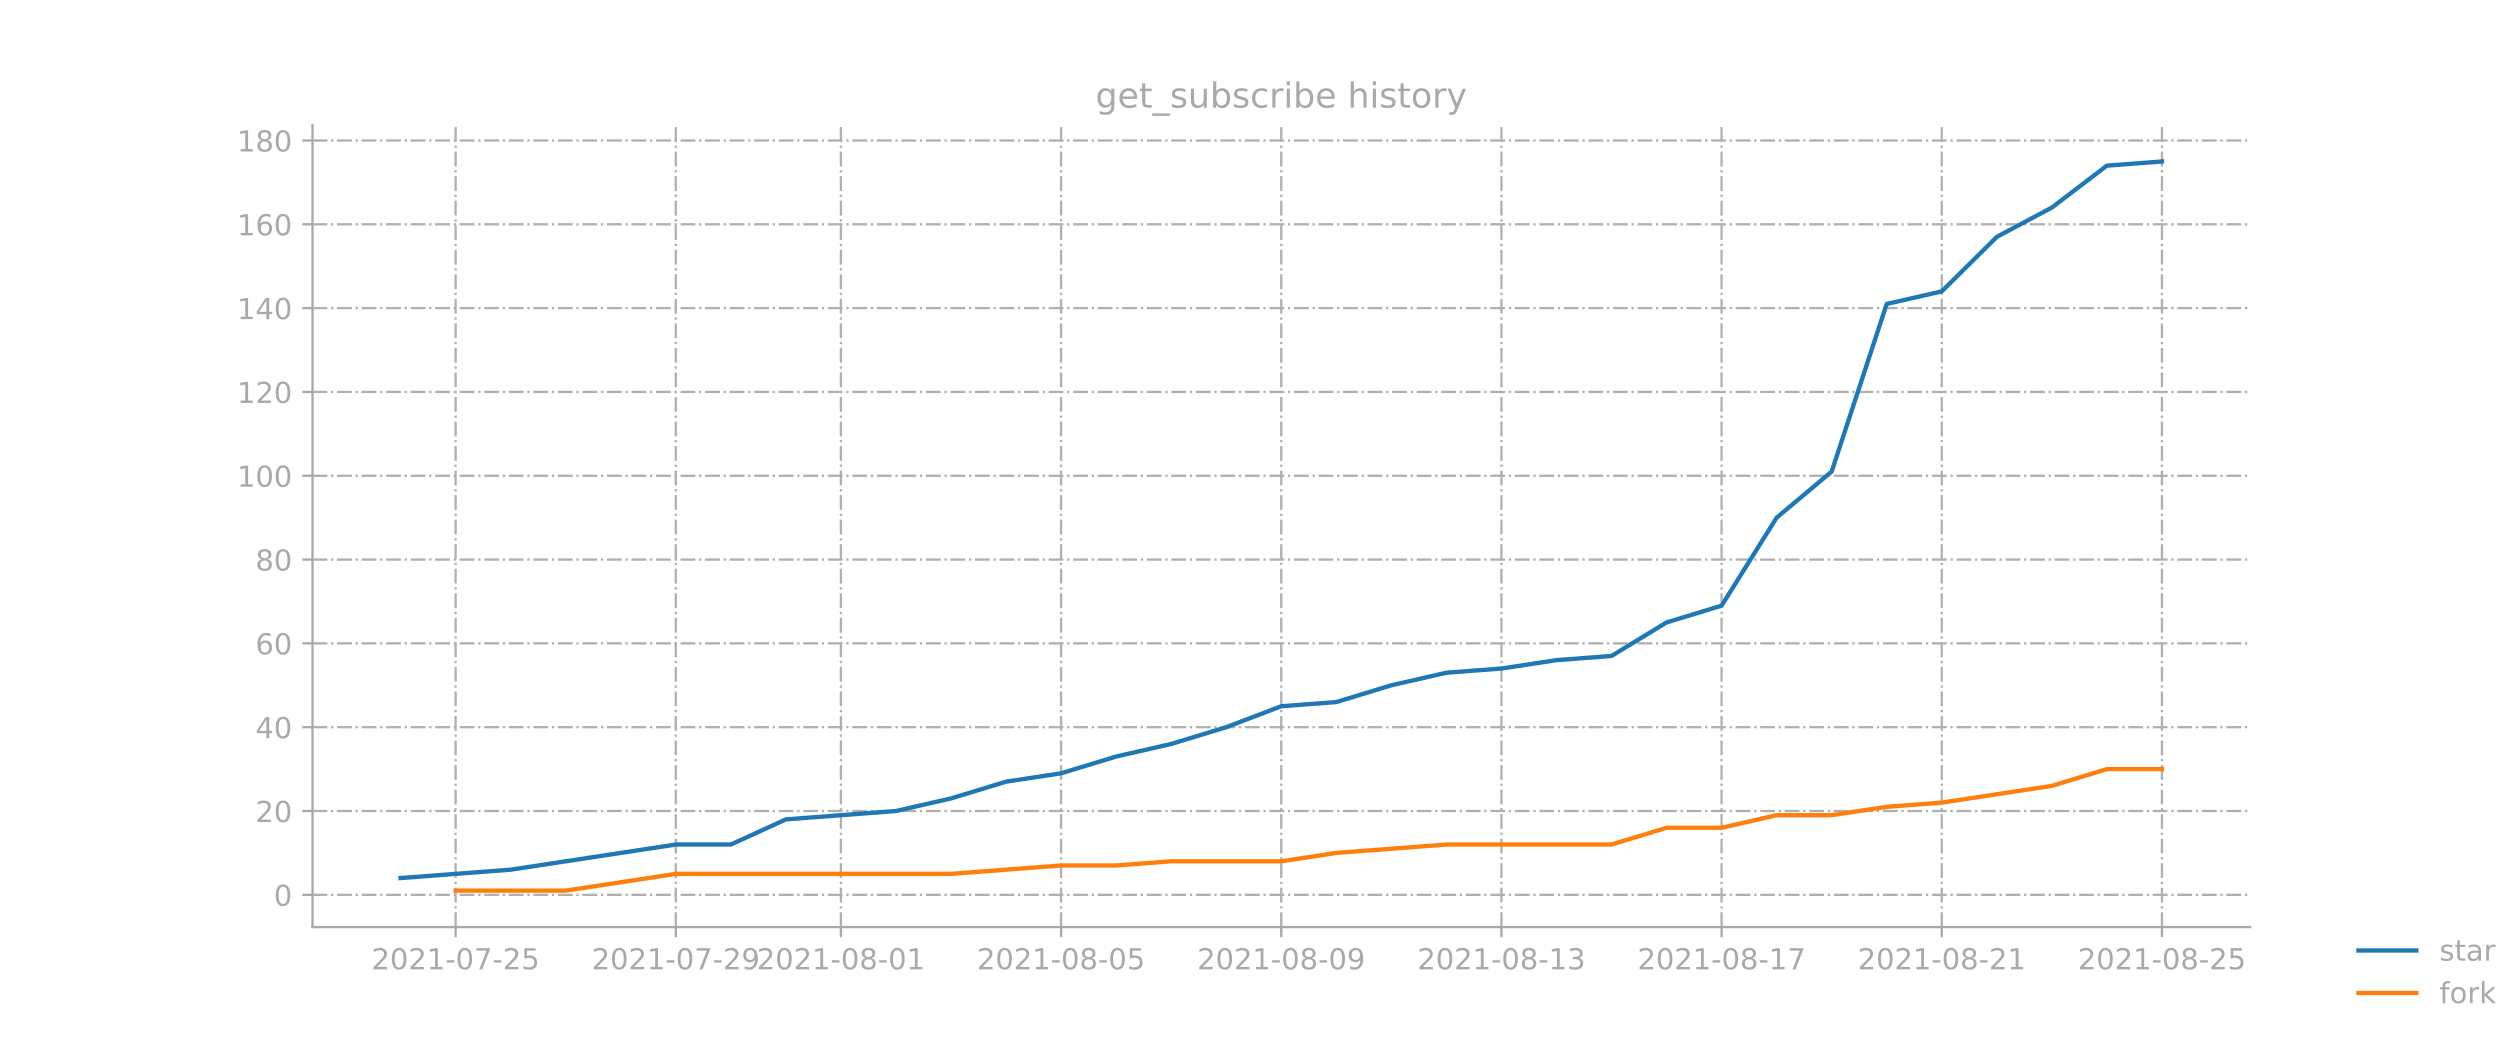
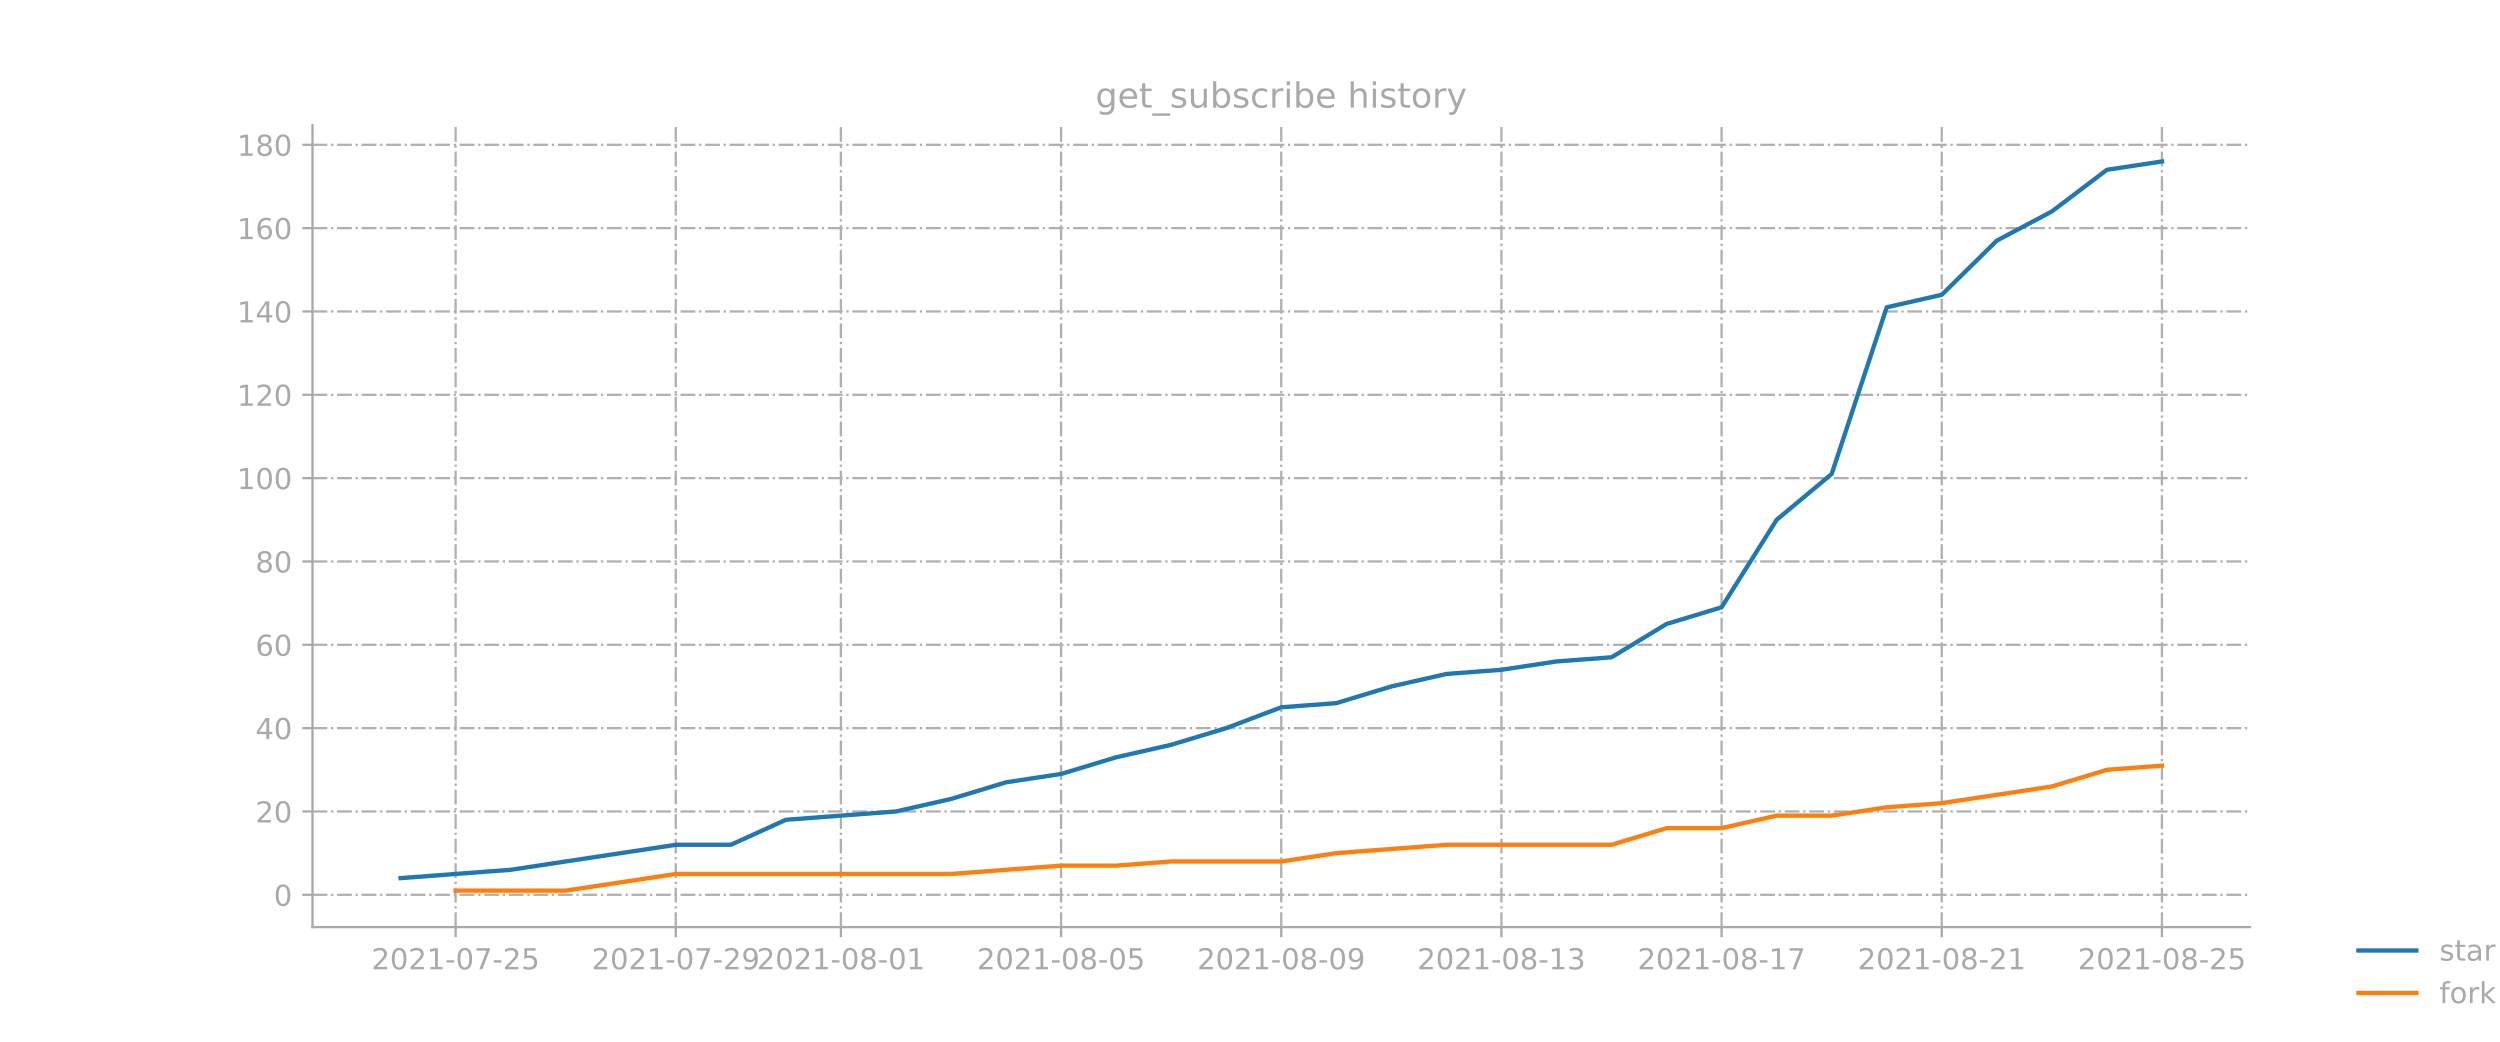
<svg xmlns="http://www.w3.org/2000/svg" xmlns:xlink="http://www.w3.org/1999/xlink" height="360pt" version="1.1" viewBox="0 0 864 360" width="864pt">
  <defs>
    <style type="text/css">*{stroke-linecap:butt;stroke-linejoin:round;}</style>
  </defs>
  <g id="figure_1">
    <g id="patch_1">
      <path d="M 0 360  L 864 360  L 864 0  L 0 0  z " style="fill:none;opacity:0;" />
    </g>
    <g id="axes_1">
      <g id="patch_2">
        <path d="M 108 320.4  L 777.6 320.4  L 777.6 43.2  L 108 43.2  z " style="fill:none;opacity:0;" />
      </g>
      <g id="matplotlib.axis_1">
        <g id="xtick_1">
          <g id="line2d_1">
-             <path clip-path="url(#p8661df64be)" d="M 157.459 320.4  L 157.459 43.2  " style="fill:none;stroke:#b0b0b0;stroke-dasharray:5.12,1.28,0.8,1.28;stroke-dashoffset:0;stroke-width:0.8;" />
+             <path clip-path="url(#p107ce3ebb6)" d="M 157.459 320.4  L 157.459 43.2  " style="fill:none;stroke:#b0b0b0;stroke-dasharray:5.12,1.28,0.8,1.28;stroke-dashoffset:0;stroke-width:0.8;" />
          </g>
          <g id="line2d_2">
            <defs>
-               <path d="M 0 0  L 0 3.5  " id="m53ecbfc4ff" style="stroke:#a9a9a9;stroke-width:0.8;" />
+               <path d="M 0 0  L 0 3.5  " id="m30a143516e" style="stroke:#a9a9a9;stroke-width:0.8;" />
            </defs>
            <g>
-               <use style="fill:#a9a9a9;stroke:#a9a9a9;stroke-width:0.8;" x="157.459" xlink:href="#m53ecbfc4ff" y="320.4" />
+               <use style="fill:#a9a9a9;stroke:#a9a9a9;stroke-width:0.8;" x="157.459" xlink:href="#m30a143516e" y="320.4" />
            </g>
          </g>
          <g id="text_1">
            <g style="fill:#a9a9a9;" transform="translate(128.4013 334.9984)scale(0.1 -0.1)">
              <defs>
                <path d="M 1228 531  L 3431 531  L 3431 0  L 469 0  L 469 531  Q 828 903 1448 1529  Q 2069 2156 2228 2338  Q 2531 2678 2651 2914  Q 2772 3150 2772 3378  Q 2772 3750 2511 3984  Q 2250 4219 1831 4219  Q 1534 4219 1204 4116  Q 875 4013 500 3803  L 500 4441  Q 881 4594 1212 4672  Q 1544 4750 1819 4750  Q 2544 4750 2975 4387  Q 3406 4025 3406 3419  Q 3406 3131 3298 2873  Q 3191 2616 2906 2266  Q 2828 2175 2409 1742  Q 1991 1309 1228 531  z " id="DejaVuSans-32" transform="scale(0.015625)" />
                <path d="M 2034 4250  Q 1547 4250 1301 3770  Q 1056 3291 1056 2328  Q 1056 1369 1301 889  Q 1547 409 2034 409  Q 2525 409 2770 889  Q 3016 1369 3016 2328  Q 3016 3291 2770 3770  Q 2525 4250 2034 4250  z M 2034 4750  Q 2819 4750 3233 4129  Q 3647 3509 3647 2328  Q 3647 1150 3233 529  Q 2819 -91 2034 -91  Q 1250 -91 836 529  Q 422 1150 422 2328  Q 422 3509 836 4129  Q 1250 4750 2034 4750  z " id="DejaVuSans-30" transform="scale(0.015625)" />
                <path d="M 794 531  L 1825 531  L 1825 4091  L 703 3866  L 703 4441  L 1819 4666  L 2450 4666  L 2450 531  L 3481 531  L 3481 0  L 794 0  L 794 531  z " id="DejaVuSans-31" transform="scale(0.015625)" />
                <path d="M 313 2009  L 1997 2009  L 1997 1497  L 313 1497  L 313 2009  z " id="DejaVuSans-2d" transform="scale(0.015625)" />
                <path d="M 525 4666  L 3525 4666  L 3525 4397  L 1831 0  L 1172 0  L 2766 4134  L 525 4134  L 525 4666  z " id="DejaVuSans-37" transform="scale(0.015625)" />
                <path d="M 691 4666  L 3169 4666  L 3169 4134  L 1269 4134  L 1269 2991  Q 1406 3038 1543 3061  Q 1681 3084 1819 3084  Q 2600 3084 3056 2656  Q 3513 2228 3513 1497  Q 3513 744 3044 326  Q 2575 -91 1722 -91  Q 1428 -91 1123 -41  Q 819 9 494 109  L 494 744  Q 775 591 1075 516  Q 1375 441 1709 441  Q 2250 441 2565 725  Q 2881 1009 2881 1497  Q 2881 1984 2565 2268  Q 2250 2553 1709 2553  Q 1456 2553 1204 2497  Q 953 2441 691 2322  L 691 4666  z " id="DejaVuSans-35" transform="scale(0.015625)" />
              </defs>
              <use xlink:href="#DejaVuSans-32" />
              <use x="63.623" xlink:href="#DejaVuSans-30" />
              <use x="127.246" xlink:href="#DejaVuSans-32" />
              <use x="190.869" xlink:href="#DejaVuSans-31" />
              <use x="254.492" xlink:href="#DejaVuSans-2d" />
              <use x="290.576" xlink:href="#DejaVuSans-30" />
              <use x="354.199" xlink:href="#DejaVuSans-37" />
              <use x="417.822" xlink:href="#DejaVuSans-2d" />
              <use x="453.906" xlink:href="#DejaVuSans-32" />
              <use x="517.529" xlink:href="#DejaVuSans-35" />
            </g>
          </g>
        </g>
        <g id="xtick_2">
          <g id="line2d_3">
-             <path clip-path="url(#p8661df64be)" d="M 233.55 320.4  L 233.55 43.2  " style="fill:none;stroke:#b0b0b0;stroke-dasharray:5.12,1.28,0.8,1.28;stroke-dashoffset:0;stroke-width:0.8;" />
+             <path clip-path="url(#p107ce3ebb6)" d="M 233.55 320.4  L 233.55 43.2  " style="fill:none;stroke:#b0b0b0;stroke-dasharray:5.12,1.28,0.8,1.28;stroke-dashoffset:0;stroke-width:0.8;" />
          </g>
          <g id="line2d_4">
            <g>
-               <use style="fill:#a9a9a9;stroke:#a9a9a9;stroke-width:0.8;" x="233.55" xlink:href="#m53ecbfc4ff" y="320.4" />
+               <use style="fill:#a9a9a9;stroke:#a9a9a9;stroke-width:0.8;" x="233.55" xlink:href="#m30a143516e" y="320.4" />
            </g>
          </g>
          <g id="text_2">
            <g style="fill:#a9a9a9;" transform="translate(204.4922 334.9984)scale(0.1 -0.1)">
              <defs>
                <path d="M 703 97  L 703 672  Q 941 559 1184 500  Q 1428 441 1663 441  Q 2288 441 2617 861  Q 2947 1281 2994 2138  Q 2813 1869 2534 1725  Q 2256 1581 1919 1581  Q 1219 1581 811 2004  Q 403 2428 403 3163  Q 403 3881 828 4315  Q 1253 4750 1959 4750  Q 2769 4750 3195 4129  Q 3622 3509 3622 2328  Q 3622 1225 3098 567  Q 2575 -91 1691 -91  Q 1453 -91 1209 -44  Q 966 3 703 97  z M 1959 2075  Q 2384 2075 2632 2365  Q 2881 2656 2881 3163  Q 2881 3666 2632 3958  Q 2384 4250 1959 4250  Q 1534 4250 1286 3958  Q 1038 3666 1038 3163  Q 1038 2656 1286 2365  Q 1534 2075 1959 2075  z " id="DejaVuSans-39" transform="scale(0.015625)" />
              </defs>
              <use xlink:href="#DejaVuSans-32" />
              <use x="63.623" xlink:href="#DejaVuSans-30" />
              <use x="127.246" xlink:href="#DejaVuSans-32" />
              <use x="190.869" xlink:href="#DejaVuSans-31" />
              <use x="254.492" xlink:href="#DejaVuSans-2d" />
              <use x="290.576" xlink:href="#DejaVuSans-30" />
              <use x="354.199" xlink:href="#DejaVuSans-37" />
              <use x="417.822" xlink:href="#DejaVuSans-2d" />
              <use x="453.906" xlink:href="#DejaVuSans-32" />
              <use x="517.529" xlink:href="#DejaVuSans-39" />
            </g>
          </g>
        </g>
        <g id="xtick_3">
          <g id="line2d_5">
-             <path clip-path="url(#p8661df64be)" d="M 290.618 320.4  L 290.618 43.2  " style="fill:none;stroke:#b0b0b0;stroke-dasharray:5.12,1.28,0.8,1.28;stroke-dashoffset:0;stroke-width:0.8;" />
+             <path clip-path="url(#p107ce3ebb6)" d="M 290.618 320.4  L 290.618 43.2  " style="fill:none;stroke:#b0b0b0;stroke-dasharray:5.12,1.28,0.8,1.28;stroke-dashoffset:0;stroke-width:0.8;" />
          </g>
          <g id="line2d_6">
            <g>
-               <use style="fill:#a9a9a9;stroke:#a9a9a9;stroke-width:0.8;" x="290.618" xlink:href="#m53ecbfc4ff" y="320.4" />
+               <use style="fill:#a9a9a9;stroke:#a9a9a9;stroke-width:0.8;" x="290.618" xlink:href="#m30a143516e" y="320.4" />
            </g>
          </g>
          <g id="text_3">
            <g style="fill:#a9a9a9;" transform="translate(261.5604 334.9984)scale(0.1 -0.1)">
              <defs>
                <path d="M 2034 2216  Q 1584 2216 1326 1975  Q 1069 1734 1069 1313  Q 1069 891 1326 650  Q 1584 409 2034 409  Q 2484 409 2743 651  Q 3003 894 3003 1313  Q 3003 1734 2745 1975  Q 2488 2216 2034 2216  z M 1403 2484  Q 997 2584 770 2862  Q 544 3141 544 3541  Q 544 4100 942 4425  Q 1341 4750 2034 4750  Q 2731 4750 3128 4425  Q 3525 4100 3525 3541  Q 3525 3141 3298 2862  Q 3072 2584 2669 2484  Q 3125 2378 3379 2068  Q 3634 1759 3634 1313  Q 3634 634 3220 271  Q 2806 -91 2034 -91  Q 1263 -91 848 271  Q 434 634 434 1313  Q 434 1759 690 2068  Q 947 2378 1403 2484  z M 1172 3481  Q 1172 3119 1398 2916  Q 1625 2713 2034 2713  Q 2441 2713 2670 2916  Q 2900 3119 2900 3481  Q 2900 3844 2670 4047  Q 2441 4250 2034 4250  Q 1625 4250 1398 4047  Q 1172 3844 1172 3481  z " id="DejaVuSans-38" transform="scale(0.015625)" />
              </defs>
              <use xlink:href="#DejaVuSans-32" />
              <use x="63.623" xlink:href="#DejaVuSans-30" />
              <use x="127.246" xlink:href="#DejaVuSans-32" />
              <use x="190.869" xlink:href="#DejaVuSans-31" />
              <use x="254.492" xlink:href="#DejaVuSans-2d" />
              <use x="290.576" xlink:href="#DejaVuSans-30" />
              <use x="354.199" xlink:href="#DejaVuSans-38" />
              <use x="417.822" xlink:href="#DejaVuSans-2d" />
              <use x="453.906" xlink:href="#DejaVuSans-30" />
              <use x="517.529" xlink:href="#DejaVuSans-31" />
            </g>
          </g>
        </g>
        <g id="xtick_4">
          <g id="line2d_7">
-             <path clip-path="url(#p8661df64be)" d="M 366.709 320.4  L 366.709 43.2  " style="fill:none;stroke:#b0b0b0;stroke-dasharray:5.12,1.28,0.8,1.28;stroke-dashoffset:0;stroke-width:0.8;" />
+             <path clip-path="url(#p107ce3ebb6)" d="M 366.709 320.4  L 366.709 43.2  " style="fill:none;stroke:#b0b0b0;stroke-dasharray:5.12,1.28,0.8,1.28;stroke-dashoffset:0;stroke-width:0.8;" />
          </g>
          <g id="line2d_8">
            <g>
-               <use style="fill:#a9a9a9;stroke:#a9a9a9;stroke-width:0.8;" x="366.709" xlink:href="#m53ecbfc4ff" y="320.4" />
+               <use style="fill:#a9a9a9;stroke:#a9a9a9;stroke-width:0.8;" x="366.709" xlink:href="#m30a143516e" y="320.4" />
            </g>
          </g>
          <g id="text_4">
            <g style="fill:#a9a9a9;" transform="translate(337.6513 334.9984)scale(0.1 -0.1)">
              <use xlink:href="#DejaVuSans-32" />
              <use x="63.623" xlink:href="#DejaVuSans-30" />
              <use x="127.246" xlink:href="#DejaVuSans-32" />
              <use x="190.869" xlink:href="#DejaVuSans-31" />
              <use x="254.492" xlink:href="#DejaVuSans-2d" />
              <use x="290.576" xlink:href="#DejaVuSans-30" />
              <use x="354.199" xlink:href="#DejaVuSans-38" />
              <use x="417.822" xlink:href="#DejaVuSans-2d" />
              <use x="453.906" xlink:href="#DejaVuSans-30" />
              <use x="517.529" xlink:href="#DejaVuSans-35" />
            </g>
          </g>
        </g>
        <g id="xtick_5">
          <g id="line2d_9">
-             <path clip-path="url(#p8661df64be)" d="M 442.8 320.4  L 442.8 43.2  " style="fill:none;stroke:#b0b0b0;stroke-dasharray:5.12,1.28,0.8,1.28;stroke-dashoffset:0;stroke-width:0.8;" />
+             <path clip-path="url(#p107ce3ebb6)" d="M 442.8 320.4  L 442.8 43.2  " style="fill:none;stroke:#b0b0b0;stroke-dasharray:5.12,1.28,0.8,1.28;stroke-dashoffset:0;stroke-width:0.8;" />
          </g>
          <g id="line2d_10">
            <g>
-               <use style="fill:#a9a9a9;stroke:#a9a9a9;stroke-width:0.8;" x="442.8" xlink:href="#m53ecbfc4ff" y="320.4" />
+               <use style="fill:#a9a9a9;stroke:#a9a9a9;stroke-width:0.8;" x="442.8" xlink:href="#m30a143516e" y="320.4" />
            </g>
          </g>
          <g id="text_5">
            <g style="fill:#a9a9a9;" transform="translate(413.7422 334.9984)scale(0.1 -0.1)">
              <use xlink:href="#DejaVuSans-32" />
              <use x="63.623" xlink:href="#DejaVuSans-30" />
              <use x="127.246" xlink:href="#DejaVuSans-32" />
              <use x="190.869" xlink:href="#DejaVuSans-31" />
              <use x="254.492" xlink:href="#DejaVuSans-2d" />
              <use x="290.576" xlink:href="#DejaVuSans-30" />
              <use x="354.199" xlink:href="#DejaVuSans-38" />
              <use x="417.822" xlink:href="#DejaVuSans-2d" />
              <use x="453.906" xlink:href="#DejaVuSans-30" />
              <use x="517.529" xlink:href="#DejaVuSans-39" />
            </g>
          </g>
        </g>
        <g id="xtick_6">
          <g id="line2d_11">
-             <path clip-path="url(#p8661df64be)" d="M 518.891 320.4  L 518.891 43.2  " style="fill:none;stroke:#b0b0b0;stroke-dasharray:5.12,1.28,0.8,1.28;stroke-dashoffset:0;stroke-width:0.8;" />
+             <path clip-path="url(#p107ce3ebb6)" d="M 518.891 320.4  L 518.891 43.2  " style="fill:none;stroke:#b0b0b0;stroke-dasharray:5.12,1.28,0.8,1.28;stroke-dashoffset:0;stroke-width:0.8;" />
          </g>
          <g id="line2d_12">
            <g>
-               <use style="fill:#a9a9a9;stroke:#a9a9a9;stroke-width:0.8;" x="518.891" xlink:href="#m53ecbfc4ff" y="320.4" />
+               <use style="fill:#a9a9a9;stroke:#a9a9a9;stroke-width:0.8;" x="518.891" xlink:href="#m30a143516e" y="320.4" />
            </g>
          </g>
          <g id="text_6">
            <g style="fill:#a9a9a9;" transform="translate(489.8331 334.9984)scale(0.1 -0.1)">
              <defs>
                <path d="M 2597 2516  Q 3050 2419 3304 2112  Q 3559 1806 3559 1356  Q 3559 666 3084 287  Q 2609 -91 1734 -91  Q 1441 -91 1130 -33  Q 819 25 488 141  L 488 750  Q 750 597 1062 519  Q 1375 441 1716 441  Q 2309 441 2620 675  Q 2931 909 2931 1356  Q 2931 1769 2642 2001  Q 2353 2234 1838 2234  L 1294 2234  L 1294 2753  L 1863 2753  Q 2328 2753 2575 2939  Q 2822 3125 2822 3475  Q 2822 3834 2567 4026  Q 2313 4219 1838 4219  Q 1578 4219 1281 4162  Q 984 4106 628 3988  L 628 4550  Q 988 4650 1302 4700  Q 1616 4750 1894 4750  Q 2613 4750 3031 4423  Q 3450 4097 3450 3541  Q 3450 3153 3228 2886  Q 3006 2619 2597 2516  z " id="DejaVuSans-33" transform="scale(0.015625)" />
              </defs>
              <use xlink:href="#DejaVuSans-32" />
              <use x="63.623" xlink:href="#DejaVuSans-30" />
              <use x="127.246" xlink:href="#DejaVuSans-32" />
              <use x="190.869" xlink:href="#DejaVuSans-31" />
              <use x="254.492" xlink:href="#DejaVuSans-2d" />
              <use x="290.576" xlink:href="#DejaVuSans-30" />
              <use x="354.199" xlink:href="#DejaVuSans-38" />
              <use x="417.822" xlink:href="#DejaVuSans-2d" />
              <use x="453.906" xlink:href="#DejaVuSans-31" />
              <use x="517.529" xlink:href="#DejaVuSans-33" />
            </g>
          </g>
        </g>
        <g id="xtick_7">
          <g id="line2d_13">
-             <path clip-path="url(#p8661df64be)" d="M 594.982 320.4  L 594.982 43.2  " style="fill:none;stroke:#b0b0b0;stroke-dasharray:5.12,1.28,0.8,1.28;stroke-dashoffset:0;stroke-width:0.8;" />
+             <path clip-path="url(#p107ce3ebb6)" d="M 594.982 320.4  L 594.982 43.2  " style="fill:none;stroke:#b0b0b0;stroke-dasharray:5.12,1.28,0.8,1.28;stroke-dashoffset:0;stroke-width:0.8;" />
          </g>
          <g id="line2d_14">
            <g>
-               <use style="fill:#a9a9a9;stroke:#a9a9a9;stroke-width:0.8;" x="594.982" xlink:href="#m53ecbfc4ff" y="320.4" />
+               <use style="fill:#a9a9a9;stroke:#a9a9a9;stroke-width:0.8;" x="594.982" xlink:href="#m30a143516e" y="320.4" />
            </g>
          </g>
          <g id="text_7">
            <g style="fill:#a9a9a9;" transform="translate(565.924 334.9984)scale(0.1 -0.1)">
              <use xlink:href="#DejaVuSans-32" />
              <use x="63.623" xlink:href="#DejaVuSans-30" />
              <use x="127.246" xlink:href="#DejaVuSans-32" />
              <use x="190.869" xlink:href="#DejaVuSans-31" />
              <use x="254.492" xlink:href="#DejaVuSans-2d" />
              <use x="290.576" xlink:href="#DejaVuSans-30" />
              <use x="354.199" xlink:href="#DejaVuSans-38" />
              <use x="417.822" xlink:href="#DejaVuSans-2d" />
              <use x="453.906" xlink:href="#DejaVuSans-31" />
              <use x="517.529" xlink:href="#DejaVuSans-37" />
            </g>
          </g>
        </g>
        <g id="xtick_8">
          <g id="line2d_15">
-             <path clip-path="url(#p8661df64be)" d="M 671.073 320.4  L 671.073 43.2  " style="fill:none;stroke:#b0b0b0;stroke-dasharray:5.12,1.28,0.8,1.28;stroke-dashoffset:0;stroke-width:0.8;" />
+             <path clip-path="url(#p107ce3ebb6)" d="M 671.073 320.4  L 671.073 43.2  " style="fill:none;stroke:#b0b0b0;stroke-dasharray:5.12,1.28,0.8,1.28;stroke-dashoffset:0;stroke-width:0.8;" />
          </g>
          <g id="line2d_16">
            <g>
-               <use style="fill:#a9a9a9;stroke:#a9a9a9;stroke-width:0.8;" x="671.073" xlink:href="#m53ecbfc4ff" y="320.4" />
+               <use style="fill:#a9a9a9;stroke:#a9a9a9;stroke-width:0.8;" x="671.073" xlink:href="#m30a143516e" y="320.4" />
            </g>
          </g>
          <g id="text_8">
            <g style="fill:#a9a9a9;" transform="translate(642.0149 334.9984)scale(0.1 -0.1)">
              <use xlink:href="#DejaVuSans-32" />
              <use x="63.623" xlink:href="#DejaVuSans-30" />
              <use x="127.246" xlink:href="#DejaVuSans-32" />
              <use x="190.869" xlink:href="#DejaVuSans-31" />
              <use x="254.492" xlink:href="#DejaVuSans-2d" />
              <use x="290.576" xlink:href="#DejaVuSans-30" />
              <use x="354.199" xlink:href="#DejaVuSans-38" />
              <use x="417.822" xlink:href="#DejaVuSans-2d" />
              <use x="453.906" xlink:href="#DejaVuSans-32" />
              <use x="517.529" xlink:href="#DejaVuSans-31" />
            </g>
          </g>
        </g>
        <g id="xtick_9">
          <g id="line2d_17">
-             <path clip-path="url(#p8661df64be)" d="M 747.164 320.4  L 747.164 43.2  " style="fill:none;stroke:#b0b0b0;stroke-dasharray:5.12,1.28,0.8,1.28;stroke-dashoffset:0;stroke-width:0.8;" />
+             <path clip-path="url(#p107ce3ebb6)" d="M 747.164 320.4  L 747.164 43.2  " style="fill:none;stroke:#b0b0b0;stroke-dasharray:5.12,1.28,0.8,1.28;stroke-dashoffset:0;stroke-width:0.8;" />
          </g>
          <g id="line2d_18">
            <g>
-               <use style="fill:#a9a9a9;stroke:#a9a9a9;stroke-width:0.8;" x="747.164" xlink:href="#m53ecbfc4ff" y="320.4" />
+               <use style="fill:#a9a9a9;stroke:#a9a9a9;stroke-width:0.8;" x="747.164" xlink:href="#m30a143516e" y="320.4" />
            </g>
          </g>
          <g id="text_9">
            <g style="fill:#a9a9a9;" transform="translate(718.1058 334.9984)scale(0.1 -0.1)">
              <use xlink:href="#DejaVuSans-32" />
              <use x="63.623" xlink:href="#DejaVuSans-30" />
              <use x="127.246" xlink:href="#DejaVuSans-32" />
              <use x="190.869" xlink:href="#DejaVuSans-31" />
              <use x="254.492" xlink:href="#DejaVuSans-2d" />
              <use x="290.576" xlink:href="#DejaVuSans-30" />
              <use x="354.199" xlink:href="#DejaVuSans-38" />
              <use x="417.822" xlink:href="#DejaVuSans-2d" />
              <use x="453.906" xlink:href="#DejaVuSans-32" />
              <use x="517.529" xlink:href="#DejaVuSans-35" />
            </g>
          </g>
        </g>
      </g>
      <g id="matplotlib.axis_2">
        <g id="ytick_1">
          <g id="line2d_19">
-             <path clip-path="url(#p8661df64be)" d="M 108 309.248  L 777.6 309.248  " style="fill:none;stroke:#b0b0b0;stroke-dasharray:5.12,1.28,0.8,1.28;stroke-dashoffset:0;stroke-width:0.8;" />
+             <path clip-path="url(#p107ce3ebb6)" d="M 108 309.24  L 777.6 309.24  " style="fill:none;stroke:#b0b0b0;stroke-dasharray:5.12,1.28,0.8,1.28;stroke-dashoffset:0;stroke-width:0.8;" />
          </g>
          <g id="line2d_20">
            <defs>
-               <path d="M 0 0  L -3.5 0  " id="m6f5bbdec14" style="stroke:#a9a9a9;stroke-width:0.8;" />
+               <path d="M 0 0  L -3.5 0  " id="m8cefbd69eb" style="stroke:#a9a9a9;stroke-width:0.8;" />
            </defs>
            <g>
-               <use style="fill:#a9a9a9;stroke:#a9a9a9;stroke-width:0.8;" x="108" xlink:href="#m6f5bbdec14" y="309.248" />
+               <use style="fill:#a9a9a9;stroke:#a9a9a9;stroke-width:0.8;" x="108" xlink:href="#m8cefbd69eb" y="309.24" />
            </g>
          </g>
          <g id="text_10">
-             <g style="fill:#a9a9a9;" transform="translate(94.6375 313.0475)scale(0.1 -0.1)">
+             <g style="fill:#a9a9a9;" transform="translate(94.6375 313.0392)scale(0.1 -0.1)">
              <use xlink:href="#DejaVuSans-30" />
            </g>
          </g>
        </g>
        <g id="ytick_2">
          <g id="line2d_21">
-             <path clip-path="url(#p8661df64be)" d="M 108 280.283  L 777.6 280.283  " style="fill:none;stroke:#b0b0b0;stroke-dasharray:5.12,1.28,0.8,1.28;stroke-dashoffset:0;stroke-width:0.8;" />
+             <path clip-path="url(#p107ce3ebb6)" d="M 108 280.44  L 777.6 280.44  " style="fill:none;stroke:#b0b0b0;stroke-dasharray:5.12,1.28,0.8,1.28;stroke-dashoffset:0;stroke-width:0.8;" />
          </g>
          <g id="line2d_22">
            <g>
-               <use style="fill:#a9a9a9;stroke:#a9a9a9;stroke-width:0.8;" x="108" xlink:href="#m6f5bbdec14" y="280.283" />
+               <use style="fill:#a9a9a9;stroke:#a9a9a9;stroke-width:0.8;" x="108" xlink:href="#m8cefbd69eb" y="280.44" />
            </g>
          </g>
          <g id="text_11">
-             <g style="fill:#a9a9a9;" transform="translate(88.275 284.082)scale(0.1 -0.1)">
+             <g style="fill:#a9a9a9;" transform="translate(88.275 284.2392)scale(0.1 -0.1)">
              <use xlink:href="#DejaVuSans-32" />
              <use x="63.623" xlink:href="#DejaVuSans-30" />
            </g>
          </g>
        </g>
        <g id="ytick_3">
          <g id="line2d_23">
-             <path clip-path="url(#p8661df64be)" d="M 108 251.317  L 777.6 251.317  " style="fill:none;stroke:#b0b0b0;stroke-dasharray:5.12,1.28,0.8,1.28;stroke-dashoffset:0;stroke-width:0.8;" />
+             <path clip-path="url(#p107ce3ebb6)" d="M 108 251.64  L 777.6 251.64  " style="fill:none;stroke:#b0b0b0;stroke-dasharray:5.12,1.28,0.8,1.28;stroke-dashoffset:0;stroke-width:0.8;" />
          </g>
          <g id="line2d_24">
            <g>
-               <use style="fill:#a9a9a9;stroke:#a9a9a9;stroke-width:0.8;" x="108" xlink:href="#m6f5bbdec14" y="251.317" />
+               <use style="fill:#a9a9a9;stroke:#a9a9a9;stroke-width:0.8;" x="108" xlink:href="#m8cefbd69eb" y="251.64" />
            </g>
          </g>
          <g id="text_12">
-             <g style="fill:#a9a9a9;" transform="translate(88.275 255.1165)scale(0.1 -0.1)">
+             <g style="fill:#a9a9a9;" transform="translate(88.275 255.4392)scale(0.1 -0.1)">
              <defs>
                <path d="M 2419 4116  L 825 1625  L 2419 1625  L 2419 4116  z M 2253 4666  L 3047 4666  L 3047 1625  L 3713 1625  L 3713 1100  L 3047 1100  L 3047 0  L 2419 0  L 2419 1100  L 313 1100  L 313 1709  L 2253 4666  z " id="DejaVuSans-34" transform="scale(0.015625)" />
              </defs>
              <use xlink:href="#DejaVuSans-34" />
              <use x="63.623" xlink:href="#DejaVuSans-30" />
            </g>
          </g>
        </g>
        <g id="ytick_4">
          <g id="line2d_25">
-             <path clip-path="url(#p8661df64be)" d="M 108 222.352  L 777.6 222.352  " style="fill:none;stroke:#b0b0b0;stroke-dasharray:5.12,1.28,0.8,1.28;stroke-dashoffset:0;stroke-width:0.8;" />
+             <path clip-path="url(#p107ce3ebb6)" d="M 108 222.84  L 777.6 222.84  " style="fill:none;stroke:#b0b0b0;stroke-dasharray:5.12,1.28,0.8,1.28;stroke-dashoffset:0;stroke-width:0.8;" />
          </g>
          <g id="line2d_26">
            <g>
-               <use style="fill:#a9a9a9;stroke:#a9a9a9;stroke-width:0.8;" x="108" xlink:href="#m6f5bbdec14" y="222.352" />
+               <use style="fill:#a9a9a9;stroke:#a9a9a9;stroke-width:0.8;" x="108" xlink:href="#m8cefbd69eb" y="222.84" />
            </g>
          </g>
          <g id="text_13">
-             <g style="fill:#a9a9a9;" transform="translate(88.275 226.1509)scale(0.1 -0.1)">
+             <g style="fill:#a9a9a9;" transform="translate(88.275 226.6392)scale(0.1 -0.1)">
              <defs>
                <path d="M 2113 2584  Q 1688 2584 1439 2293  Q 1191 2003 1191 1497  Q 1191 994 1439 701  Q 1688 409 2113 409  Q 2538 409 2786 701  Q 3034 994 3034 1497  Q 3034 2003 2786 2293  Q 2538 2584 2113 2584  z M 3366 4563  L 3366 3988  Q 3128 4100 2886 4159  Q 2644 4219 2406 4219  Q 1781 4219 1451 3797  Q 1122 3375 1075 2522  Q 1259 2794 1537 2939  Q 1816 3084 2150 3084  Q 2853 3084 3261 2657  Q 3669 2231 3669 1497  Q 3669 778 3244 343  Q 2819 -91 2113 -91  Q 1303 -91 875 529  Q 447 1150 447 2328  Q 447 3434 972 4092  Q 1497 4750 2381 4750  Q 2619 4750 2861 4703  Q 3103 4656 3366 4563  z " id="DejaVuSans-36" transform="scale(0.015625)" />
              </defs>
              <use xlink:href="#DejaVuSans-36" />
              <use x="63.623" xlink:href="#DejaVuSans-30" />
            </g>
          </g>
        </g>
        <g id="ytick_5">
          <g id="line2d_27">
-             <path clip-path="url(#p8661df64be)" d="M 108 193.386  L 777.6 193.386  " style="fill:none;stroke:#b0b0b0;stroke-dasharray:5.12,1.28,0.8,1.28;stroke-dashoffset:0;stroke-width:0.8;" />
+             <path clip-path="url(#p107ce3ebb6)" d="M 108 194.04  L 777.6 194.04  " style="fill:none;stroke:#b0b0b0;stroke-dasharray:5.12,1.28,0.8,1.28;stroke-dashoffset:0;stroke-width:0.8;" />
          </g>
          <g id="line2d_28">
            <g>
-               <use style="fill:#a9a9a9;stroke:#a9a9a9;stroke-width:0.8;" x="108" xlink:href="#m6f5bbdec14" y="193.386" />
+               <use style="fill:#a9a9a9;stroke:#a9a9a9;stroke-width:0.8;" x="108" xlink:href="#m8cefbd69eb" y="194.04" />
            </g>
          </g>
          <g id="text_14">
-             <g style="fill:#a9a9a9;" transform="translate(88.275 197.1854)scale(0.1 -0.1)">
+             <g style="fill:#a9a9a9;" transform="translate(88.275 197.8392)scale(0.1 -0.1)">
              <use xlink:href="#DejaVuSans-38" />
              <use x="63.623" xlink:href="#DejaVuSans-30" />
            </g>
          </g>
        </g>
        <g id="ytick_6">
          <g id="line2d_29">
-             <path clip-path="url(#p8661df64be)" d="M 108 164.421  L 777.6 164.421  " style="fill:none;stroke:#b0b0b0;stroke-dasharray:5.12,1.28,0.8,1.28;stroke-dashoffset:0;stroke-width:0.8;" />
+             <path clip-path="url(#p107ce3ebb6)" d="M 108 165.24  L 777.6 165.24  " style="fill:none;stroke:#b0b0b0;stroke-dasharray:5.12,1.28,0.8,1.28;stroke-dashoffset:0;stroke-width:0.8;" />
          </g>
          <g id="line2d_30">
            <g>
-               <use style="fill:#a9a9a9;stroke:#a9a9a9;stroke-width:0.8;" x="108" xlink:href="#m6f5bbdec14" y="164.421" />
+               <use style="fill:#a9a9a9;stroke:#a9a9a9;stroke-width:0.8;" x="108" xlink:href="#m8cefbd69eb" y="165.24" />
            </g>
          </g>
          <g id="text_15">
-             <g style="fill:#a9a9a9;" transform="translate(81.9125 168.2199)scale(0.1 -0.1)">
+             <g style="fill:#a9a9a9;" transform="translate(81.9125 169.0392)scale(0.1 -0.1)">
              <use xlink:href="#DejaVuSans-31" />
              <use x="63.623" xlink:href="#DejaVuSans-30" />
              <use x="127.246" xlink:href="#DejaVuSans-30" />
            </g>
          </g>
        </g>
        <g id="ytick_7">
          <g id="line2d_31">
-             <path clip-path="url(#p8661df64be)" d="M 108 135.455  L 777.6 135.455  " style="fill:none;stroke:#b0b0b0;stroke-dasharray:5.12,1.28,0.8,1.28;stroke-dashoffset:0;stroke-width:0.8;" />
+             <path clip-path="url(#p107ce3ebb6)" d="M 108 136.44  L 777.6 136.44  " style="fill:none;stroke:#b0b0b0;stroke-dasharray:5.12,1.28,0.8,1.28;stroke-dashoffset:0;stroke-width:0.8;" />
          </g>
          <g id="line2d_32">
            <g>
-               <use style="fill:#a9a9a9;stroke:#a9a9a9;stroke-width:0.8;" x="108" xlink:href="#m6f5bbdec14" y="135.455" />
+               <use style="fill:#a9a9a9;stroke:#a9a9a9;stroke-width:0.8;" x="108" xlink:href="#m8cefbd69eb" y="136.44" />
            </g>
          </g>
          <g id="text_16">
-             <g style="fill:#a9a9a9;" transform="translate(81.9125 139.2544)scale(0.1 -0.1)">
+             <g style="fill:#a9a9a9;" transform="translate(81.9125 140.2392)scale(0.1 -0.1)">
              <use xlink:href="#DejaVuSans-31" />
              <use x="63.623" xlink:href="#DejaVuSans-32" />
              <use x="127.246" xlink:href="#DejaVuSans-30" />
            </g>
          </g>
        </g>
        <g id="ytick_8">
          <g id="line2d_33">
-             <path clip-path="url(#p8661df64be)" d="M 108 106.49  L 777.6 106.49  " style="fill:none;stroke:#b0b0b0;stroke-dasharray:5.12,1.28,0.8,1.28;stroke-dashoffset:0;stroke-width:0.8;" />
+             <path clip-path="url(#p107ce3ebb6)" d="M 108 107.64  L 777.6 107.64  " style="fill:none;stroke:#b0b0b0;stroke-dasharray:5.12,1.28,0.8,1.28;stroke-dashoffset:0;stroke-width:0.8;" />
          </g>
          <g id="line2d_34">
            <g>
-               <use style="fill:#a9a9a9;stroke:#a9a9a9;stroke-width:0.8;" x="108" xlink:href="#m6f5bbdec14" y="106.49" />
+               <use style="fill:#a9a9a9;stroke:#a9a9a9;stroke-width:0.8;" x="108" xlink:href="#m8cefbd69eb" y="107.64" />
            </g>
          </g>
          <g id="text_17">
-             <g style="fill:#a9a9a9;" transform="translate(81.9125 110.2889)scale(0.1 -0.1)">
+             <g style="fill:#a9a9a9;" transform="translate(81.9125 111.4392)scale(0.1 -0.1)">
              <use xlink:href="#DejaVuSans-31" />
              <use x="63.623" xlink:href="#DejaVuSans-34" />
              <use x="127.246" xlink:href="#DejaVuSans-30" />
            </g>
          </g>
        </g>
        <g id="ytick_9">
          <g id="line2d_35">
-             <path clip-path="url(#p8661df64be)" d="M 108 77.524  L 777.6 77.524  " style="fill:none;stroke:#b0b0b0;stroke-dasharray:5.12,1.28,0.8,1.28;stroke-dashoffset:0;stroke-width:0.8;" />
+             <path clip-path="url(#p107ce3ebb6)" d="M 108 78.84  L 777.6 78.84  " style="fill:none;stroke:#b0b0b0;stroke-dasharray:5.12,1.28,0.8,1.28;stroke-dashoffset:0;stroke-width:0.8;" />
          </g>
          <g id="line2d_36">
            <g>
-               <use style="fill:#a9a9a9;stroke:#a9a9a9;stroke-width:0.8;" x="108" xlink:href="#m6f5bbdec14" y="77.524" />
+               <use style="fill:#a9a9a9;stroke:#a9a9a9;stroke-width:0.8;" x="108" xlink:href="#m8cefbd69eb" y="78.84" />
            </g>
          </g>
          <g id="text_18">
-             <g style="fill:#a9a9a9;" transform="translate(81.9125 81.32336)scale(0.1 -0.1)">
+             <g style="fill:#a9a9a9;" transform="translate(81.9125 82.63922)scale(0.1 -0.1)">
              <use xlink:href="#DejaVuSans-31" />
              <use x="63.623" xlink:href="#DejaVuSans-36" />
              <use x="127.246" xlink:href="#DejaVuSans-30" />
            </g>
          </g>
        </g>
        <g id="ytick_10">
          <g id="line2d_37">
-             <path clip-path="url(#p8661df64be)" d="M 108 48.559  L 777.6 48.559  " style="fill:none;stroke:#b0b0b0;stroke-dasharray:5.12,1.28,0.8,1.28;stroke-dashoffset:0;stroke-width:0.8;" />
+             <path clip-path="url(#p107ce3ebb6)" d="M 108 50.04  L 777.6 50.04  " style="fill:none;stroke:#b0b0b0;stroke-dasharray:5.12,1.28,0.8,1.28;stroke-dashoffset:0;stroke-width:0.8;" />
          </g>
          <g id="line2d_38">
            <g>
-               <use style="fill:#a9a9a9;stroke:#a9a9a9;stroke-width:0.8;" x="108" xlink:href="#m6f5bbdec14" y="48.559" />
+               <use style="fill:#a9a9a9;stroke:#a9a9a9;stroke-width:0.8;" x="108" xlink:href="#m8cefbd69eb" y="50.04" />
            </g>
          </g>
          <g id="text_19">
-             <g style="fill:#a9a9a9;" transform="translate(81.9125 52.35784)scale(0.1 -0.1)">
+             <g style="fill:#a9a9a9;" transform="translate(81.9125 53.83922)scale(0.1 -0.1)">
              <use xlink:href="#DejaVuSans-31" />
              <use x="63.623" xlink:href="#DejaVuSans-38" />
              <use x="127.246" xlink:href="#DejaVuSans-30" />
            </g>
          </g>
        </g>
      </g>
      <g id="line2d_39">
-         <path clip-path="url(#p8661df64be)" d="M 138.436 303.455  L 157.459 302.007  L 176.482 300.559  L 195.505 297.662  L 214.527 294.766  L 233.55 291.869  L 252.573 291.869  L 271.595 283.179  L 290.618 281.731  L 309.641 280.283  L 328.664 275.938  L 347.686 270.145  L 366.709 267.248  L 385.732 261.455  L 404.755 257.11  L 423.777 251.317  L 442.8 244.076  L 461.823 242.628  L 480.845 236.834  L 499.868 232.49  L 518.891 231.041  L 537.914 228.145  L 556.936 226.697  L 575.959 215.11  L 594.982 209.317  L 614.005 178.903  L 633.027 162.972  L 652.05 105.041  L 671.073 100.697  L 690.095 81.869  L 709.118 71.731  L 728.141 57.248  L 747.164 55.8  " style="fill:none;stroke:#1f77b4;stroke-linecap:square;stroke-width:1.5;" />
+         <path clip-path="url(#p107ce3ebb6)" d="M 138.436 303.48  L 157.459 302.04  L 176.482 300.6  L 195.505 297.72  L 214.527 294.84  L 233.55 291.96  L 252.573 291.96  L 271.595 283.32  L 290.618 281.88  L 309.641 280.44  L 328.664 276.12  L 347.686 270.36  L 366.709 267.48  L 385.732 261.72  L 404.755 257.4  L 423.777 251.64  L 442.8 244.44  L 461.823 243  L 480.845 237.24  L 499.868 232.92  L 518.891 231.48  L 537.914 228.6  L 556.936 227.16  L 575.959 215.64  L 594.982 209.88  L 614.005 179.64  L 633.027 163.8  L 652.05 106.2  L 671.073 101.88  L 690.095 83.16  L 709.118 73.08  L 728.141 58.68  L 747.164 55.8  " style="fill:none;stroke:#1f77b4;stroke-linecap:square;stroke-width:1.5;" />
      </g>
      <g id="line2d_40">
-         <path clip-path="url(#p8661df64be)" d="M 157.459 307.8  L 176.482 307.8  L 195.505 307.8  L 214.527 304.903  L 233.55 302.007  L 252.573 302.007  L 271.595 302.007  L 290.618 302.007  L 309.641 302.007  L 328.664 302.007  L 347.686 300.559  L 366.709 299.11  L 385.732 299.11  L 404.755 297.662  L 423.777 297.662  L 442.8 297.662  L 461.823 294.766  L 480.845 293.317  L 499.868 291.869  L 518.891 291.869  L 537.914 291.869  L 556.936 291.869  L 575.959 286.076  L 594.982 286.076  L 614.005 281.731  L 633.027 281.731  L 652.05 278.834  L 671.073 277.386  L 690.095 274.49  L 709.118 271.593  L 728.141 265.8  L 747.164 265.8  " style="fill:none;stroke:#ff7f0e;stroke-linecap:square;stroke-width:1.5;" />
+         <path clip-path="url(#p107ce3ebb6)" d="M 157.459 307.8  L 176.482 307.8  L 195.505 307.8  L 214.527 304.92  L 233.55 302.04  L 252.573 302.04  L 271.595 302.04  L 290.618 302.04  L 309.641 302.04  L 328.664 302.04  L 347.686 300.6  L 366.709 299.16  L 385.732 299.16  L 404.755 297.72  L 423.777 297.72  L 442.8 297.72  L 461.823 294.84  L 480.845 293.4  L 499.868 291.96  L 518.891 291.96  L 537.914 291.96  L 556.936 291.96  L 575.959 286.2  L 594.982 286.2  L 614.005 281.88  L 633.027 281.88  L 652.05 279  L 671.073 277.56  L 690.095 274.68  L 709.118 271.8  L 728.141 266.04  L 747.164 264.6  " style="fill:none;stroke:#ff7f0e;stroke-linecap:square;stroke-width:1.5;" />
      </g>
      <g id="patch_3">
        <path d="M 108 320.4  L 108 43.2  " style="fill:none;stroke:#a9a9a9;stroke-linecap:square;stroke-linejoin:miter;stroke-width:0.8;" />
      </g>
      <g id="patch_4">
        <path d="M 777.6 320.4  L 777.6 43.2  " style="fill:none;" />
      </g>
      <g id="patch_5">
        <path d="M 108 320.4  L 777.6 320.4  " style="fill:none;stroke:#a9a9a9;stroke-linecap:square;stroke-linejoin:miter;stroke-width:0.8;" />
      </g>
      <g id="patch_6">
        <path d="M 108 43.2  L 777.6 43.2  " style="fill:none;" />
      </g>
      <g id="text_20">
        <g style="fill:#a9a9a9;" transform="translate(378.6075 37.2)scale(0.12 -0.12)">
          <defs>
            <path d="M 2906 1791  Q 2906 2416 2648 2759  Q 2391 3103 1925 3103  Q 1463 3103 1205 2759  Q 947 2416 947 1791  Q 947 1169 1205 825  Q 1463 481 1925 481  Q 2391 481 2648 825  Q 2906 1169 2906 1791  z M 3481 434  Q 3481 -459 3084 -895  Q 2688 -1331 1869 -1331  Q 1566 -1331 1297 -1286  Q 1028 -1241 775 -1147  L 775 -588  Q 1028 -725 1275 -790  Q 1522 -856 1778 -856  Q 2344 -856 2625 -561  Q 2906 -266 2906 331  L 2906 616  Q 2728 306 2450 153  Q 2172 0 1784 0  Q 1141 0 747 490  Q 353 981 353 1791  Q 353 2603 747 3093  Q 1141 3584 1784 3584  Q 2172 3584 2450 3431  Q 2728 3278 2906 2969  L 2906 3500  L 3481 3500  L 3481 434  z " id="DejaVuSans-67" transform="scale(0.015625)" />
            <path d="M 3597 1894  L 3597 1613  L 953 1613  Q 991 1019 1311 708  Q 1631 397 2203 397  Q 2534 397 2845 478  Q 3156 559 3463 722  L 3463 178  Q 3153 47 2828 -22  Q 2503 -91 2169 -91  Q 1331 -91 842 396  Q 353 884 353 1716  Q 353 2575 817 3079  Q 1281 3584 2069 3584  Q 2775 3584 3186 3129  Q 3597 2675 3597 1894  z M 3022 2063  Q 3016 2534 2758 2815  Q 2500 3097 2075 3097  Q 1594 3097 1305 2825  Q 1016 2553 972 2059  L 3022 2063  z " id="DejaVuSans-65" transform="scale(0.015625)" />
            <path d="M 1172 4494  L 1172 3500  L 2356 3500  L 2356 3053  L 1172 3053  L 1172 1153  Q 1172 725 1289 603  Q 1406 481 1766 481  L 2356 481  L 2356 0  L 1766 0  Q 1100 0 847 248  Q 594 497 594 1153  L 594 3053  L 172 3053  L 172 3500  L 594 3500  L 594 4494  L 1172 4494  z " id="DejaVuSans-74" transform="scale(0.015625)" />
            <path d="M 3263 -1063  L 3263 -1509  L -63 -1509  L -63 -1063  L 3263 -1063  z " id="DejaVuSans-5f" transform="scale(0.015625)" />
            <path d="M 2834 3397  L 2834 2853  Q 2591 2978 2328 3040  Q 2066 3103 1784 3103  Q 1356 3103 1142 2972  Q 928 2841 928 2578  Q 928 2378 1081 2264  Q 1234 2150 1697 2047  L 1894 2003  Q 2506 1872 2764 1633  Q 3022 1394 3022 966  Q 3022 478 2636 193  Q 2250 -91 1575 -91  Q 1294 -91 989 -36  Q 684 19 347 128  L 347 722  Q 666 556 975 473  Q 1284 391 1588 391  Q 1994 391 2212 530  Q 2431 669 2431 922  Q 2431 1156 2273 1281  Q 2116 1406 1581 1522  L 1381 1569  Q 847 1681 609 1914  Q 372 2147 372 2553  Q 372 3047 722 3315  Q 1072 3584 1716 3584  Q 2034 3584 2315 3537  Q 2597 3491 2834 3397  z " id="DejaVuSans-73" transform="scale(0.015625)" />
            <path d="M 544 1381  L 544 3500  L 1119 3500  L 1119 1403  Q 1119 906 1312 657  Q 1506 409 1894 409  Q 2359 409 2629 706  Q 2900 1003 2900 1516  L 2900 3500  L 3475 3500  L 3475 0  L 2900 0  L 2900 538  Q 2691 219 2414 64  Q 2138 -91 1772 -91  Q 1169 -91 856 284  Q 544 659 544 1381  z M 1991 3584  L 1991 3584  z " id="DejaVuSans-75" transform="scale(0.015625)" />
            <path d="M 3116 1747  Q 3116 2381 2855 2742  Q 2594 3103 2138 3103  Q 1681 3103 1420 2742  Q 1159 2381 1159 1747  Q 1159 1113 1420 752  Q 1681 391 2138 391  Q 2594 391 2855 752  Q 3116 1113 3116 1747  z M 1159 2969  Q 1341 3281 1617 3432  Q 1894 3584 2278 3584  Q 2916 3584 3314 3078  Q 3713 2572 3713 1747  Q 3713 922 3314 415  Q 2916 -91 2278 -91  Q 1894 -91 1617 61  Q 1341 213 1159 525  L 1159 0  L 581 0  L 581 4863  L 1159 4863  L 1159 2969  z " id="DejaVuSans-62" transform="scale(0.015625)" />
            <path d="M 3122 3366  L 3122 2828  Q 2878 2963 2633 3030  Q 2388 3097 2138 3097  Q 1578 3097 1268 2742  Q 959 2388 959 1747  Q 959 1106 1268 751  Q 1578 397 2138 397  Q 2388 397 2633 464  Q 2878 531 3122 666  L 3122 134  Q 2881 22 2623 -34  Q 2366 -91 2075 -91  Q 1284 -91 818 406  Q 353 903 353 1747  Q 353 2603 823 3093  Q 1294 3584 2113 3584  Q 2378 3584 2631 3529  Q 2884 3475 3122 3366  z " id="DejaVuSans-63" transform="scale(0.015625)" />
            <path d="M 2631 2963  Q 2534 3019 2420 3045  Q 2306 3072 2169 3072  Q 1681 3072 1420 2755  Q 1159 2438 1159 1844  L 1159 0  L 581 0  L 581 3500  L 1159 3500  L 1159 2956  Q 1341 3275 1631 3429  Q 1922 3584 2338 3584  Q 2397 3584 2469 3576  Q 2541 3569 2628 3553  L 2631 2963  z " id="DejaVuSans-72" transform="scale(0.015625)" />
            <path d="M 603 3500  L 1178 3500  L 1178 0  L 603 0  L 603 3500  z M 603 4863  L 1178 4863  L 1178 4134  L 603 4134  L 603 4863  z " id="DejaVuSans-69" transform="scale(0.015625)" />
            <path id="DejaVuSans-20" transform="scale(0.015625)" />
            <path d="M 3513 2113  L 3513 0  L 2938 0  L 2938 2094  Q 2938 2591 2744 2837  Q 2550 3084 2163 3084  Q 1697 3084 1428 2787  Q 1159 2491 1159 1978  L 1159 0  L 581 0  L 581 4863  L 1159 4863  L 1159 2956  Q 1366 3272 1645 3428  Q 1925 3584 2291 3584  Q 2894 3584 3203 3211  Q 3513 2838 3513 2113  z " id="DejaVuSans-68" transform="scale(0.015625)" />
            <path d="M 1959 3097  Q 1497 3097 1228 2736  Q 959 2375 959 1747  Q 959 1119 1226 758  Q 1494 397 1959 397  Q 2419 397 2687 759  Q 2956 1122 2956 1747  Q 2956 2369 2687 2733  Q 2419 3097 1959 3097  z M 1959 3584  Q 2709 3584 3137 3096  Q 3566 2609 3566 1747  Q 3566 888 3137 398  Q 2709 -91 1959 -91  Q 1206 -91 779 398  Q 353 888 353 1747  Q 353 2609 779 3096  Q 1206 3584 1959 3584  z " id="DejaVuSans-6f" transform="scale(0.015625)" />
            <path d="M 2059 -325  Q 1816 -950 1584 -1140  Q 1353 -1331 966 -1331  L 506 -1331  L 506 -850  L 844 -850  Q 1081 -850 1212 -737  Q 1344 -625 1503 -206  L 1606 56  L 191 3500  L 800 3500  L 1894 763  L 2988 3500  L 3597 3500  L 2059 -325  z " id="DejaVuSans-79" transform="scale(0.015625)" />
          </defs>
          <use xlink:href="#DejaVuSans-67" />
          <use x="63.477" xlink:href="#DejaVuSans-65" />
          <use x="125" xlink:href="#DejaVuSans-74" />
          <use x="164.209" xlink:href="#DejaVuSans-5f" />
          <use x="214.209" xlink:href="#DejaVuSans-73" />
          <use x="266.309" xlink:href="#DejaVuSans-75" />
          <use x="329.688" xlink:href="#DejaVuSans-62" />
          <use x="393.164" xlink:href="#DejaVuSans-73" />
          <use x="445.264" xlink:href="#DejaVuSans-63" />
          <use x="500.244" xlink:href="#DejaVuSans-72" />
          <use x="541.357" xlink:href="#DejaVuSans-69" />
          <use x="569.141" xlink:href="#DejaVuSans-62" />
          <use x="632.617" xlink:href="#DejaVuSans-65" />
          <use x="694.141" xlink:href="#DejaVuSans-20" />
          <use x="725.928" xlink:href="#DejaVuSans-68" />
          <use x="789.307" xlink:href="#DejaVuSans-69" />
          <use x="817.09" xlink:href="#DejaVuSans-73" />
          <use x="869.189" xlink:href="#DejaVuSans-74" />
          <use x="908.398" xlink:href="#DejaVuSans-6f" />
          <use x="969.58" xlink:href="#DejaVuSans-72" />
          <use x="1010.693" xlink:href="#DejaVuSans-79" />
        </g>
      </g>
      <g id="legend_1">
        <g id="line2d_41">
          <path d="M 815.08 328.498  L 835.08 328.498  " style="fill:none;stroke:#1f77b4;stroke-linecap:square;stroke-width:1.5;" />
        </g>
        <g id="line2d_42" />
        <g id="text_21">
          <g style="fill:#a9a9a9;" transform="translate(843.08 331.9984)scale(0.1 -0.1)">
            <defs>
              <path d="M 2194 1759  Q 1497 1759 1228 1600  Q 959 1441 959 1056  Q 959 750 1161 570  Q 1363 391 1709 391  Q 2188 391 2477 730  Q 2766 1069 2766 1631  L 2766 1759  L 2194 1759  z M 3341 1997  L 3341 0  L 2766 0  L 2766 531  Q 2569 213 2275 61  Q 1981 -91 1556 -91  Q 1019 -91 701 211  Q 384 513 384 1019  Q 384 1609 779 1909  Q 1175 2209 1959 2209  L 2766 2209  L 2766 2266  Q 2766 2663 2505 2880  Q 2244 3097 1772 3097  Q 1472 3097 1187 3025  Q 903 2953 641 2809  L 641 3341  Q 956 3463 1253 3523  Q 1550 3584 1831 3584  Q 2591 3584 2966 3190  Q 3341 2797 3341 1997  z " id="DejaVuSans-61" transform="scale(0.015625)" />
            </defs>
            <use xlink:href="#DejaVuSans-73" />
            <use x="52.1" xlink:href="#DejaVuSans-74" />
            <use x="91.309" xlink:href="#DejaVuSans-61" />
            <use x="152.588" xlink:href="#DejaVuSans-72" />
          </g>
        </g>
        <g id="line2d_43">
          <path d="M 815.08 343.177  L 835.08 343.177  " style="fill:none;stroke:#ff7f0e;stroke-linecap:square;stroke-width:1.5;" />
        </g>
        <g id="line2d_44" />
        <g id="text_22">
          <g style="fill:#a9a9a9;" transform="translate(843.08 346.6766)scale(0.1 -0.1)">
            <defs>
              <path d="M 2375 4863  L 2375 4384  L 1825 4384  Q 1516 4384 1395 4259  Q 1275 4134 1275 3809  L 1275 3500  L 2222 3500  L 2222 3053  L 1275 3053  L 1275 0  L 697 0  L 697 3053  L 147 3053  L 147 3500  L 697 3500  L 697 3744  Q 697 4328 969 4595  Q 1241 4863 1831 4863  L 2375 4863  z " id="DejaVuSans-66" transform="scale(0.015625)" />
              <path d="M 581 4863  L 1159 4863  L 1159 1991  L 2875 3500  L 3609 3500  L 1753 1863  L 3688 0  L 2938 0  L 1159 1709  L 1159 0  L 581 0  L 581 4863  z " id="DejaVuSans-6b" transform="scale(0.015625)" />
            </defs>
            <use xlink:href="#DejaVuSans-66" />
            <use x="35.205" xlink:href="#DejaVuSans-6f" />
            <use x="96.387" xlink:href="#DejaVuSans-72" />
            <use x="137.5" xlink:href="#DejaVuSans-6b" />
          </g>
        </g>
      </g>
    </g>
  </g>
  <defs>
-     <clipPath id="p8661df64be">
+     <clipPath id="p107ce3ebb6">
      <rect height="277.2" width="669.6" x="108" y="43.2" />
    </clipPath>
  </defs>
</svg>
